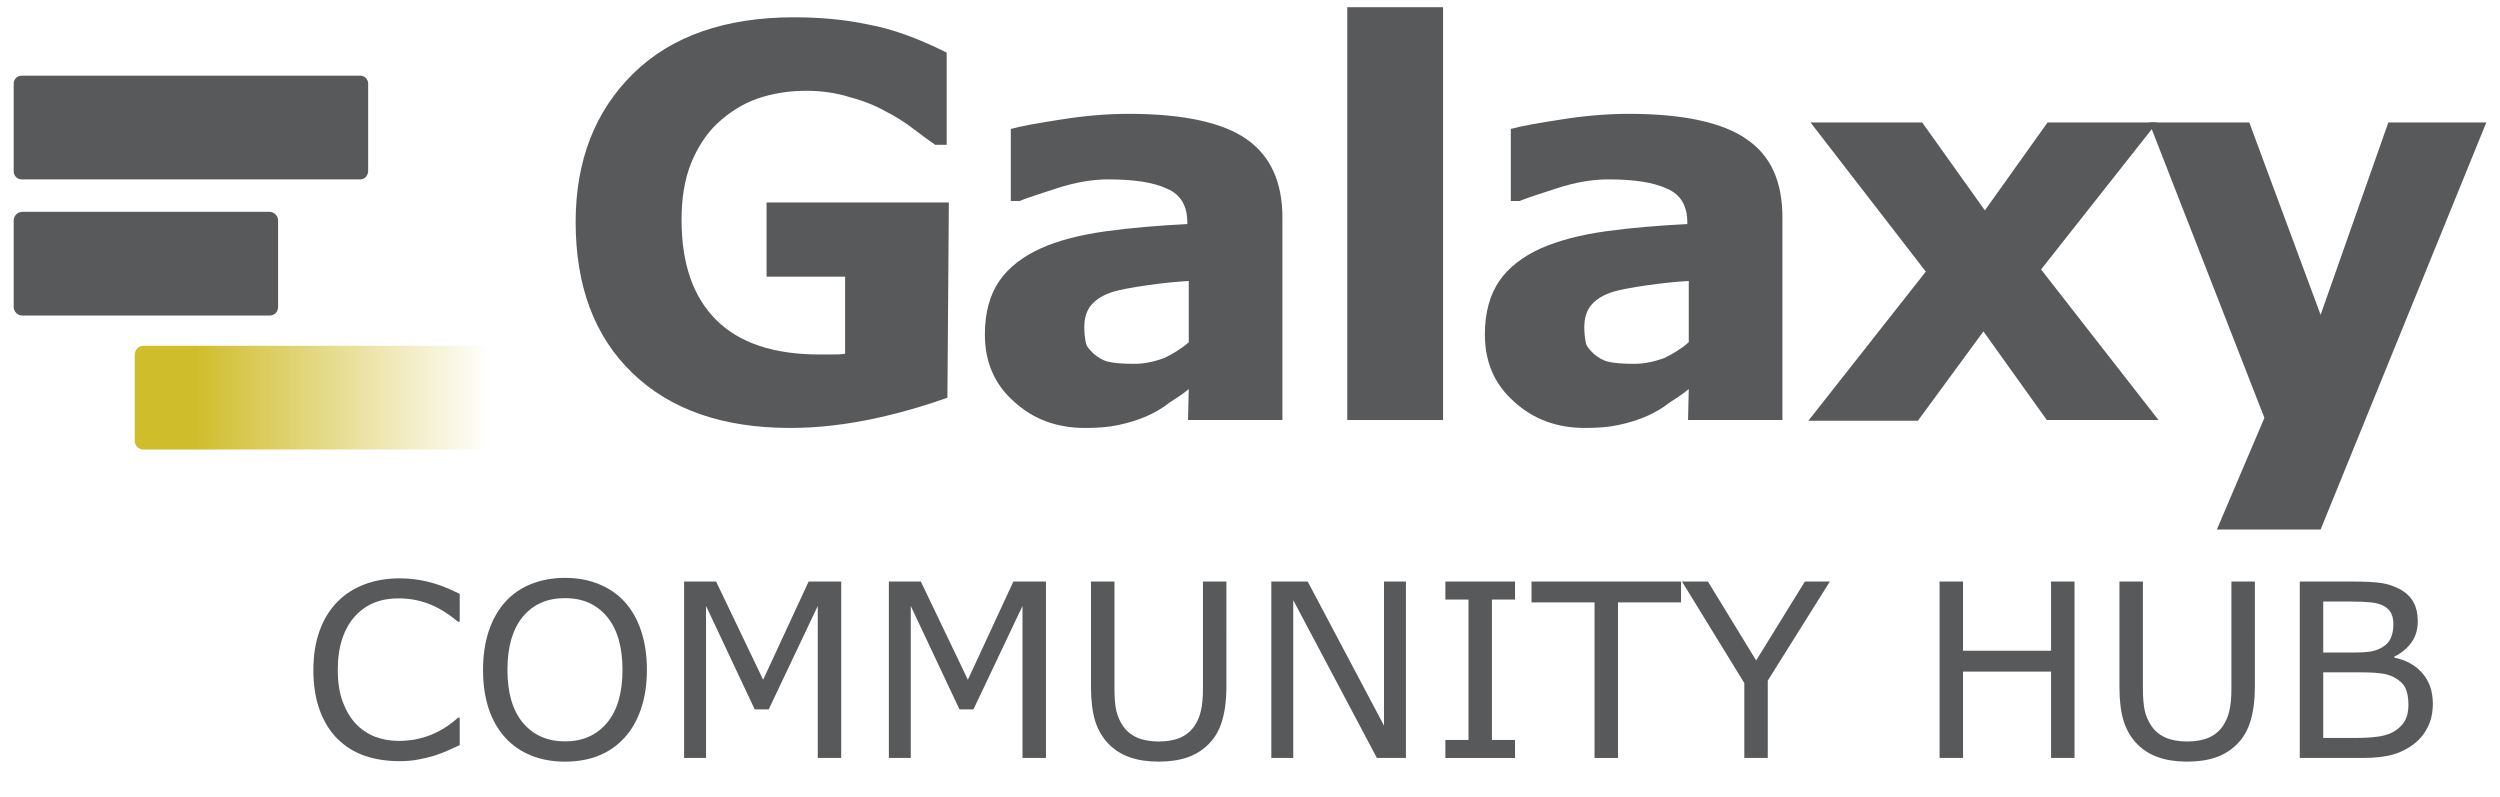
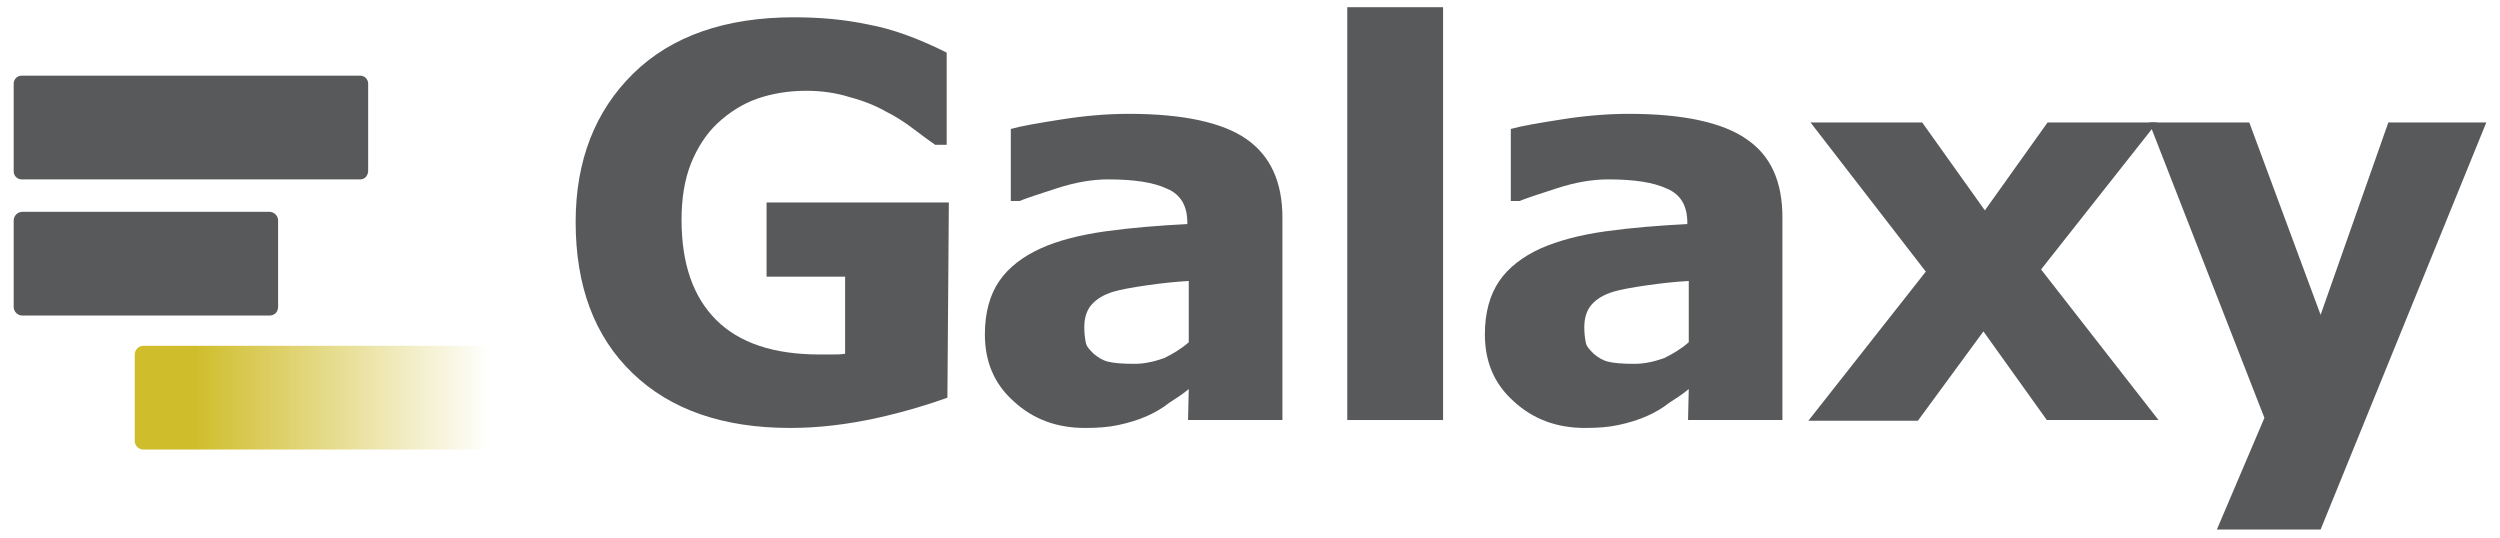
- <svg xmlns="http://www.w3.org/2000/svg" version="1.1" id="Layer_1" x="0px" y="0px" viewBox="7.7 3 347 110.6" enable-background="new 7.7 3 347 110.6" xml:space="preserve">
+ <svg xmlns="http://www.w3.org/2000/svg" version="1.1" id="Layer_1" x="0px" y="0px" viewBox="7.7 3 347 74.6" enable-background="new 7.7 3 347 74.6" xml:space="preserve">
  <defs id="defs46" />
  <path fill="#58595B" d="M57.7,27.9h-47c-0.6,0-1.1-0.5-1.1-1.1V14.6c0-0.6,0.5-1.1,1.1-1.1h47c0.6,0,1.1,0.5,1.1,1.1v12.1  C58.8,27.3,58.4,27.9,57.7,27.9z" id="path2" />
  <path fill="#58595B" d="M45.1,46.8H10.8c-0.6,0-1.2-0.5-1.2-1.2v-12c0-0.6,0.5-1.2,1.2-1.2h34.3c0.6,0,1.2,0.5,1.2,1.2v12  C46.3,46.3,45.8,46.8,45.1,46.8z" id="path4" />
  <linearGradient id="SVGID_1_" gradientUnits="userSpaceOnUse" x1="61.4" y1="282.5" x2="175.7" y2="282.5" gradientTransform="matrix(0.431 0 0 -0.431 0 179.9715)">
    <stop offset="0.166" style="stop-color:#D0BD2B" id="stop6" />
    <stop offset="1" style="stop-color:#D0BD2B;stop-opacity:0" id="stop8" />
  </linearGradient>
  <path fill="url(#SVGID_1_)" d="M74.6,65.4H27.6c-0.6,0-1.2-0.5-1.2-1.2v-12c0-0.6,0.5-1.2,1.2-1.2h46.9c0.6,0,1.2,0.5,1.2,1.2v12  C75.7,64.9,75.2,65.4,74.6,65.4z" id="path11" />
-   <g id="g27">
-     <g aria-label="COMMUNITY HUB" transform="matrix(0.5613478,0,0,0.5613478,49.30418,108.2057)" style="font-size:60px;font-family:Exo-ExtraLight;fill:#58595b;fill-opacity:1" id="text4258">
-       <path d="m 39.551,-3.164 q -1.611,0.703 -2.93,1.318 -1.289,0.615 -3.398,1.289 Q 31.436,0 29.326,0.381 q -2.08,0.41 -4.6,0.41 -4.746,0 -8.643,-1.318 Q 12.217,-1.875 9.346,-4.717 6.533,-7.5 4.951,-11.777 q -1.582,-4.307 -1.582,-9.99 0,-5.391 1.523,-9.639 1.523,-4.248 4.395,-7.178 2.783,-2.842 6.709,-4.336 3.955,-1.494 8.76,-1.494 3.516,0 7.002,0.85 3.516,0.85 7.793,2.988 v 6.885 h -0.439 q -3.604,-3.018 -7.148,-4.395 -3.545,-1.377 -7.588,-1.377 -3.311,0 -5.977,1.084 -2.637,1.055 -4.717,3.311 -2.021,2.197 -3.164,5.566 -1.113,3.34 -1.113,7.734 0,4.6 1.23,7.91 1.26,3.311 3.223,5.391 2.051,2.168 4.775,3.223 2.754,1.025 5.801,1.025 4.189,0 7.852,-1.436 3.662,-1.436 6.855,-4.307 h 0.41 z" style="font-size:60px;font-family:Exo-ExtraLight;fill:#58595b;fill-opacity:1" id="path4292" />
-       <path d="m 80.332,-38.613 q 2.666,2.93 4.072,7.178 1.436,4.248 1.436,9.639 0,5.391 -1.465,9.668 -1.436,4.248 -4.043,7.09 -2.695,2.959 -6.387,4.453 -3.662,1.494 -8.379,1.494 -4.6,0 -8.379,-1.523 -3.75,-1.523 -6.387,-4.424 -2.637,-2.9 -4.072,-7.119 -1.406,-4.219 -1.406,-9.639 0,-5.332 1.406,-9.551 1.406,-4.248 4.102,-7.266 2.578,-2.871 6.387,-4.395 3.838,-1.523 8.35,-1.523 4.688,0 8.408,1.553 3.75,1.523 6.357,4.365 z m -0.527,16.816 q 0,-8.496 -3.809,-13.096 -3.809,-4.629 -10.4,-4.629 -6.65,0 -10.459,4.629 -3.779,4.6 -3.779,13.096 0,8.584 3.867,13.154 3.867,4.541 10.371,4.541 6.504,0 10.342,-4.541 3.867,-4.57 3.867,-13.154 z" style="font-size:60px;font-family:Exo-ExtraLight;fill:#58595b;fill-opacity:1" id="path4294" />
-       <path d="m 133.887,0 h -5.801 v -37.588 l -12.129,25.576 H 112.5 L 100.459,-37.588 V 0 h -5.42 v -43.623 h 7.91 l 11.631,24.287 11.25,-24.287 h 8.057 z" style="font-size:60px;font-family:Exo-ExtraLight;fill:#58595b;fill-opacity:1" id="path4296" />
-       <path d="m 184.512,0 h -5.801 v -37.588 l -12.129,25.576 H 163.125 L 151.084,-37.588 V 0 h -5.42 v -43.623 h 7.91 l 11.631,24.287 11.25,-24.287 h 8.057 z" style="font-size:60px;font-family:Exo-ExtraLight;fill:#58595b;fill-opacity:1" id="path4298" />
-       <path d="m 229.131,-17.52 q 0,4.746 -1.055,8.291 -1.025,3.516 -3.398,5.859 -2.256,2.227 -5.273,3.252 -3.018,1.025 -7.031,1.025 -4.102,0 -7.148,-1.084 -3.047,-1.084 -5.127,-3.193 -2.373,-2.402 -3.428,-5.801 -1.025,-3.398 -1.025,-8.35 v -26.104 h 5.801 v 26.396 q 0,3.545 0.469,5.596 0.498,2.051 1.641,3.721 1.289,1.904 3.486,2.871 2.227,0.967 5.332,0.967 3.135,0 5.332,-0.938 2.197,-0.967 3.516,-2.9 1.143,-1.67 1.611,-3.809 0.498,-2.168 0.498,-5.361 v -26.543 h 5.801 z" style="font-size:60px;font-family:Exo-ExtraLight;fill:#58595b;fill-opacity:1" id="path4300" />
-       <path d="m 273.516,0 h -7.178 L 245.654,-39.023 V 0 h -5.42 v -43.623 h 8.994 L 268.096,-7.998 V -43.623 h 5.42 z" style="font-size:60px;font-family:Exo-ExtraLight;fill:#58595b;fill-opacity:1" id="path4302" />
-       <path d="m 300.498,0 h -17.227 v -4.453 h 5.713 v -34.717 h -5.713 v -4.453 h 17.227 v 4.453 h -5.713 v 34.717 h 5.713 z" style="font-size:60px;font-family:Exo-ExtraLight;fill:#58595b;fill-opacity:1" id="path4304" />
-       <path d="M 341.543,-38.467 H 325.957 V 0 h -5.801 v -38.467 h -15.586 v -5.156 h 36.973 z" style="font-size:60px;font-family:Exo-ExtraLight;fill:#58595b;fill-opacity:1" id="path4306" />
-       <path d="m 378.34,-43.623 -15.352,24.492 V 0 h -5.801 v -18.516 l -15.41,-25.107 h 6.416 l 11.924,19.512 12.041,-19.512 z" style="font-size:60px;font-family:Exo-ExtraLight;fill:#58595b;fill-opacity:1" id="path4308" />
-       <path d="m 438.838,0 h -5.801 V -21.357 H 411.27 V 0 h -5.801 v -43.623 h 5.801 v 17.109 h 21.768 v -17.109 h 5.801 z" style="font-size:60px;font-family:Exo-ExtraLight;fill:#58595b;fill-opacity:1" id="path4310" />
-       <path d="m 483.428,-17.52 q 0,4.746 -1.055,8.291 -1.025,3.516 -3.398,5.859 -2.256,2.227 -5.273,3.252 -3.018,1.025 -7.031,1.025 -4.102,0 -7.148,-1.084 -3.047,-1.084 -5.127,-3.193 -2.373,-2.402 -3.428,-5.801 -1.025,-3.398 -1.025,-8.35 v -26.104 h 5.801 v 26.396 q 0,3.545 0.469,5.596 0.498,2.051 1.641,3.721 1.289,1.904 3.486,2.871 2.227,0.967 5.332,0.967 3.135,0 5.332,-0.938 2.197,-0.967 3.516,-2.9 1.143,-1.67 1.611,-3.809 0.498,-2.168 0.498,-5.361 v -26.543 h 5.801 z" style="font-size:60px;font-family:Exo-ExtraLight;fill:#58595b;fill-opacity:1" id="path4312" />
-       <path d="m 527.432,-13.418 q 0,3.252 -1.23,5.742 -1.23,2.49 -3.311,4.102 -2.461,1.934 -5.42,2.754 Q 514.541,0 510,0 h -15.469 v -43.623 h 12.92 q 4.775,0 7.148,0.352 2.373,0.352 4.541,1.465 2.402,1.26 3.486,3.252 1.084,1.963 1.084,4.717 0,3.105 -1.582,5.303 -1.582,2.168 -4.219,3.486 v 0.234 q 4.424,0.908 6.973,3.896 2.549,2.959 2.549,7.5 z m -9.756,-19.658 q 0,-1.582 -0.527,-2.666 -0.527,-1.084 -1.699,-1.758 -1.377,-0.791 -3.34,-0.967 -1.963,-0.205 -4.863,-0.205 h -6.914 v 12.598 h 7.5 q 2.725,0 4.336,-0.264 1.611,-0.293 2.988,-1.172 1.377,-0.879 1.934,-2.256 0.586,-1.406 0.586,-3.311 z m 3.721,19.893 q 0,-2.637 -0.791,-4.189 -0.791,-1.553 -2.871,-2.637 -1.406,-0.732 -3.428,-0.938 -1.992,-0.234 -4.863,-0.234 h -9.111 v 16.23 h 7.676 q 3.809,0 6.24,-0.381 2.432,-0.41 3.984,-1.465 1.641,-1.143 2.402,-2.607 0.762,-1.465 0.762,-3.779 z" style="font-size:60px;font-family:Exo-ExtraLight;fill:#58595b;fill-opacity:1" id="path4314" />
-     </g>
-   </g>
  <g id="g41">
    <path fill="#58595B" d="M139.2,58.2c-2.5,0.9-5.7,1.9-9.7,2.8c-4.1,0.9-8.1,1.4-12.1,1.4c-9.3,0-16.6-2.5-21.9-7.6   c-5.3-5.1-7.9-12.1-7.9-21c0-8.5,2.7-15.4,8-20.6c5.3-5.2,12.8-7.8,22.3-7.8c3.6,0,7,0.3,10.3,1c3.3,0.6,6.9,1.9,10.9,3.9v12.8   h-1.6c-0.7-0.5-1.7-1.2-3-2.2s-2.6-1.8-3.8-2.4c-1.4-0.8-3.1-1.5-5-2c-1.9-0.6-3.9-0.9-6.1-0.9c-2.5,0-4.8,0.4-6.8,1.1   c-2,0.7-3.9,1.9-5.5,3.4c-1.6,1.5-2.8,3.4-3.7,5.6c-0.9,2.3-1.3,4.9-1.3,7.8c0,6.1,1.6,10.7,4.8,13.9c3.2,3.2,8,4.8,14.3,4.8   c0.6,0,1.1,0,1.8,0c0.6,0,1.2,0,1.8-0.1V41.4h-10.9V31.1h25.3L139.2,58.2L139.2,58.2z" id="path29" />
    <path fill="#58595B" d="M172.7,57c-0.7,0.6-1.6,1.2-2.7,1.9c-1,0.8-2.1,1.4-3,1.8c-1.3,0.6-2.7,1-4.1,1.3c-1.4,0.3-2.9,0.4-4.6,0.4   c-3.9,0-7.2-1.2-9.9-3.7c-2.7-2.4-4-5.5-4-9.3c0-3,0.7-5.5,2-7.4c1.3-1.9,3.3-3.4,5.7-4.5s5.5-1.9,9.1-2.4c3.6-0.5,7.4-0.8,11.3-1   v-0.2c0-2.3-0.9-3.9-2.8-4.7c-1.9-0.9-4.6-1.3-8.2-1.3c-2.2,0-4.5,0.4-7,1.2c-2.5,0.8-4.3,1.4-5.3,1.8h-1.2v-10   c1.4-0.4,3.7-0.8,6.9-1.3c3.1-0.5,6.3-0.8,9.5-0.8c7.5,0,13,1.2,16.3,3.5s5,5.9,5,10.9v28.1h-13.1L172.7,57L172.7,57z M172.7,50.5   V42c-1.8,0.1-3.7,0.3-5.8,0.6c-2.1,0.3-3.7,0.6-4.7,0.9c-1.3,0.4-2.3,1-3,1.8c-0.7,0.8-1,1.9-1,3.1c0,0.9,0.1,1.6,0.2,2.1   c0.1,0.6,0.5,1,1.1,1.6c0.6,0.5,1.2,0.9,2,1.1c0.8,0.2,2,0.3,3.7,0.3c1.3,0,2.7-0.3,4.1-0.8C170.5,52.1,171.7,51.4,172.7,50.5z" id="path31" />
    <path fill="#58595B" d="M208,61.3h-13.3V4H208V61.3z" id="path33" />
    <path fill="#58595B" d="M242.1,57c-0.7,0.6-1.6,1.2-2.7,1.9c-1,0.8-2.1,1.4-3,1.8c-1.3,0.6-2.7,1-4.1,1.3c-1.4,0.3-2.9,0.4-4.6,0.4   c-3.9,0-7.2-1.2-9.9-3.7c-2.7-2.4-4-5.5-4-9.3c0-3,0.7-5.5,2-7.4c1.3-1.9,3.3-3.4,5.7-4.5c2.5-1.1,5.5-1.9,9.1-2.4   c3.6-0.5,7.4-0.8,11.3-1v-0.2c0-2.3-0.9-3.9-2.8-4.7c-1.9-0.9-4.6-1.3-8.2-1.3c-2.2,0-4.5,0.4-7,1.2c-2.5,0.8-4.3,1.4-5.3,1.8h-1.2   v-10c1.4-0.4,3.7-0.8,6.9-1.3c3.1-0.5,6.3-0.8,9.5-0.8c7.5,0,13,1.2,16.3,3.5c3.4,2.3,5,5.9,5,10.9v28.1h-13.1L242.1,57L242.1,57z    M242.1,50.5V42c-1.8,0.1-3.7,0.3-5.8,0.6c-2.1,0.3-3.7,0.6-4.7,0.9c-1.3,0.4-2.3,1-3,1.8c-0.7,0.8-1,1.9-1,3.1   c0,0.9,0.1,1.6,0.2,2.1c0.1,0.6,0.5,1,1.1,1.6c0.6,0.5,1.2,0.9,2,1.1c0.8,0.2,2,0.3,3.7,0.3c1.3,0,2.7-0.3,4.1-0.8   C239.9,52.1,241.1,51.4,242.1,50.5z" id="path35" />
    <path fill="#58595B" d="M307.3,61.3h-15.5L283,49l-9.1,12.4h-15.2L275,40.7L259,20h15.5l8.7,12.2l8.7-12.2h15.2l-16.1,20.4   L307.3,61.3z" id="path37" />
    <path fill="#58595B" d="M329.8,46.7l9.4-26.7h13.6l-23,56.5h-14.4l6.6-15.5L306,20h13.9L329.8,46.7z" id="path39" />
  </g>
</svg>
